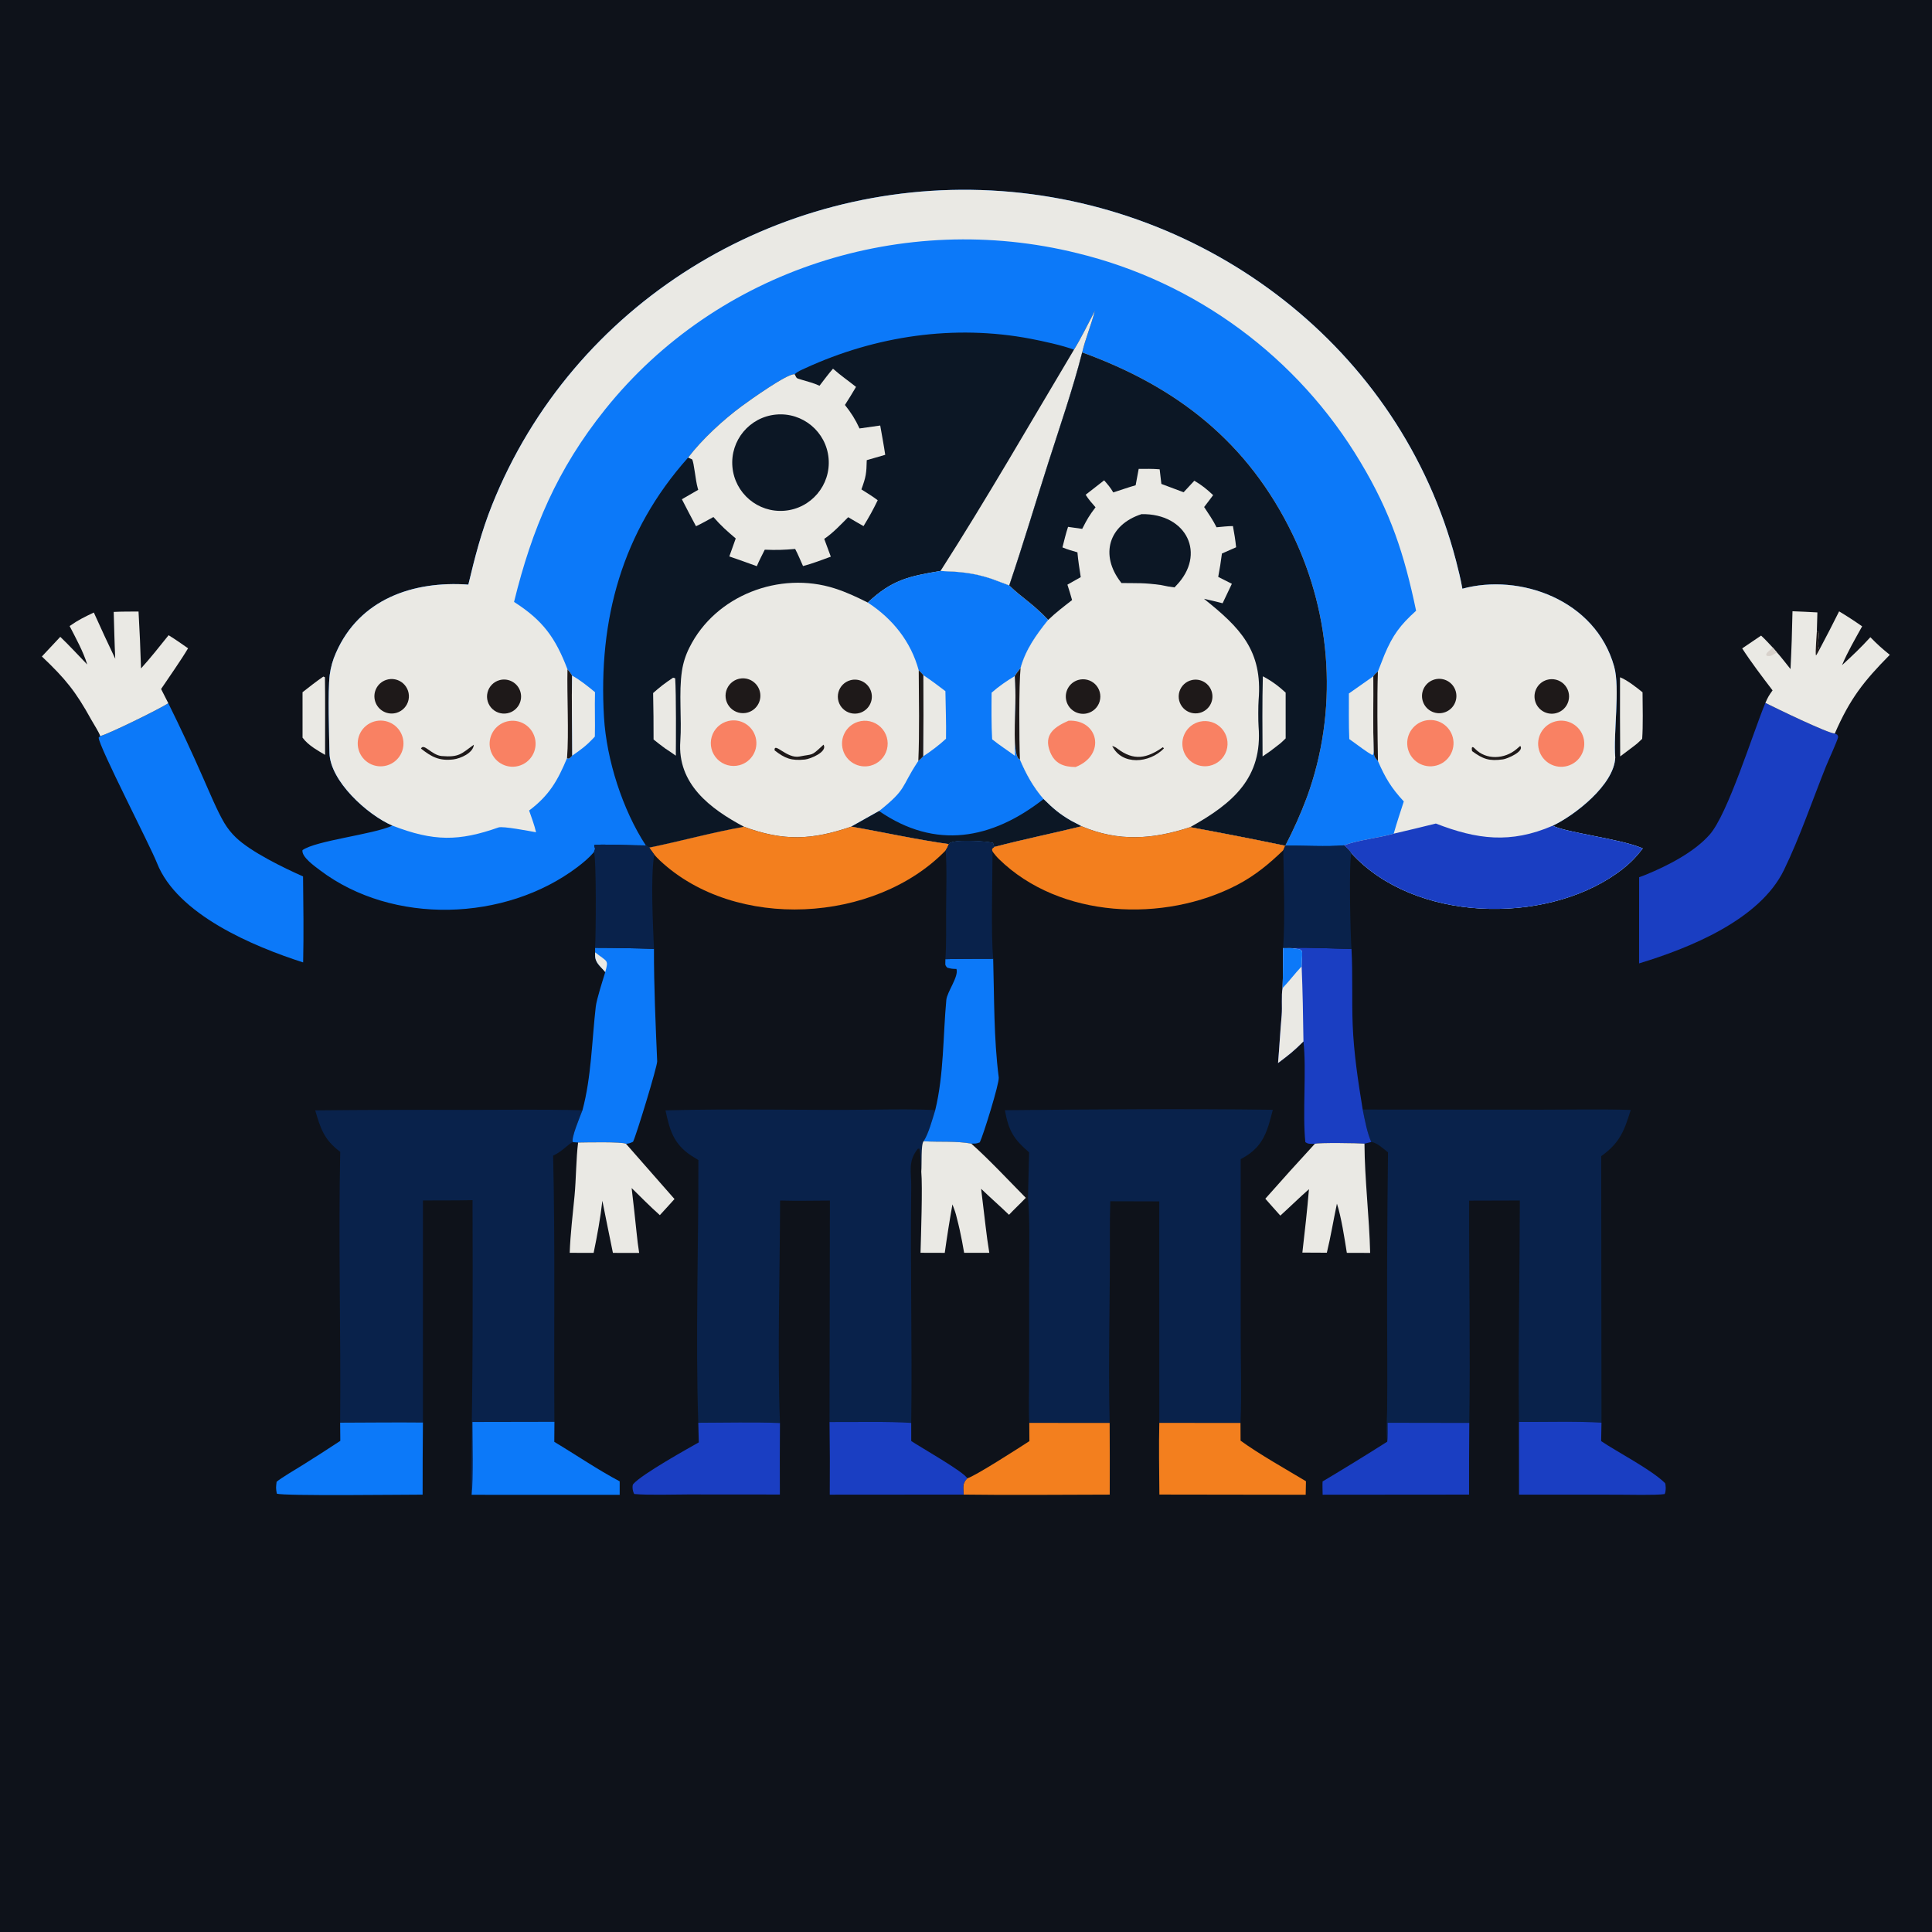
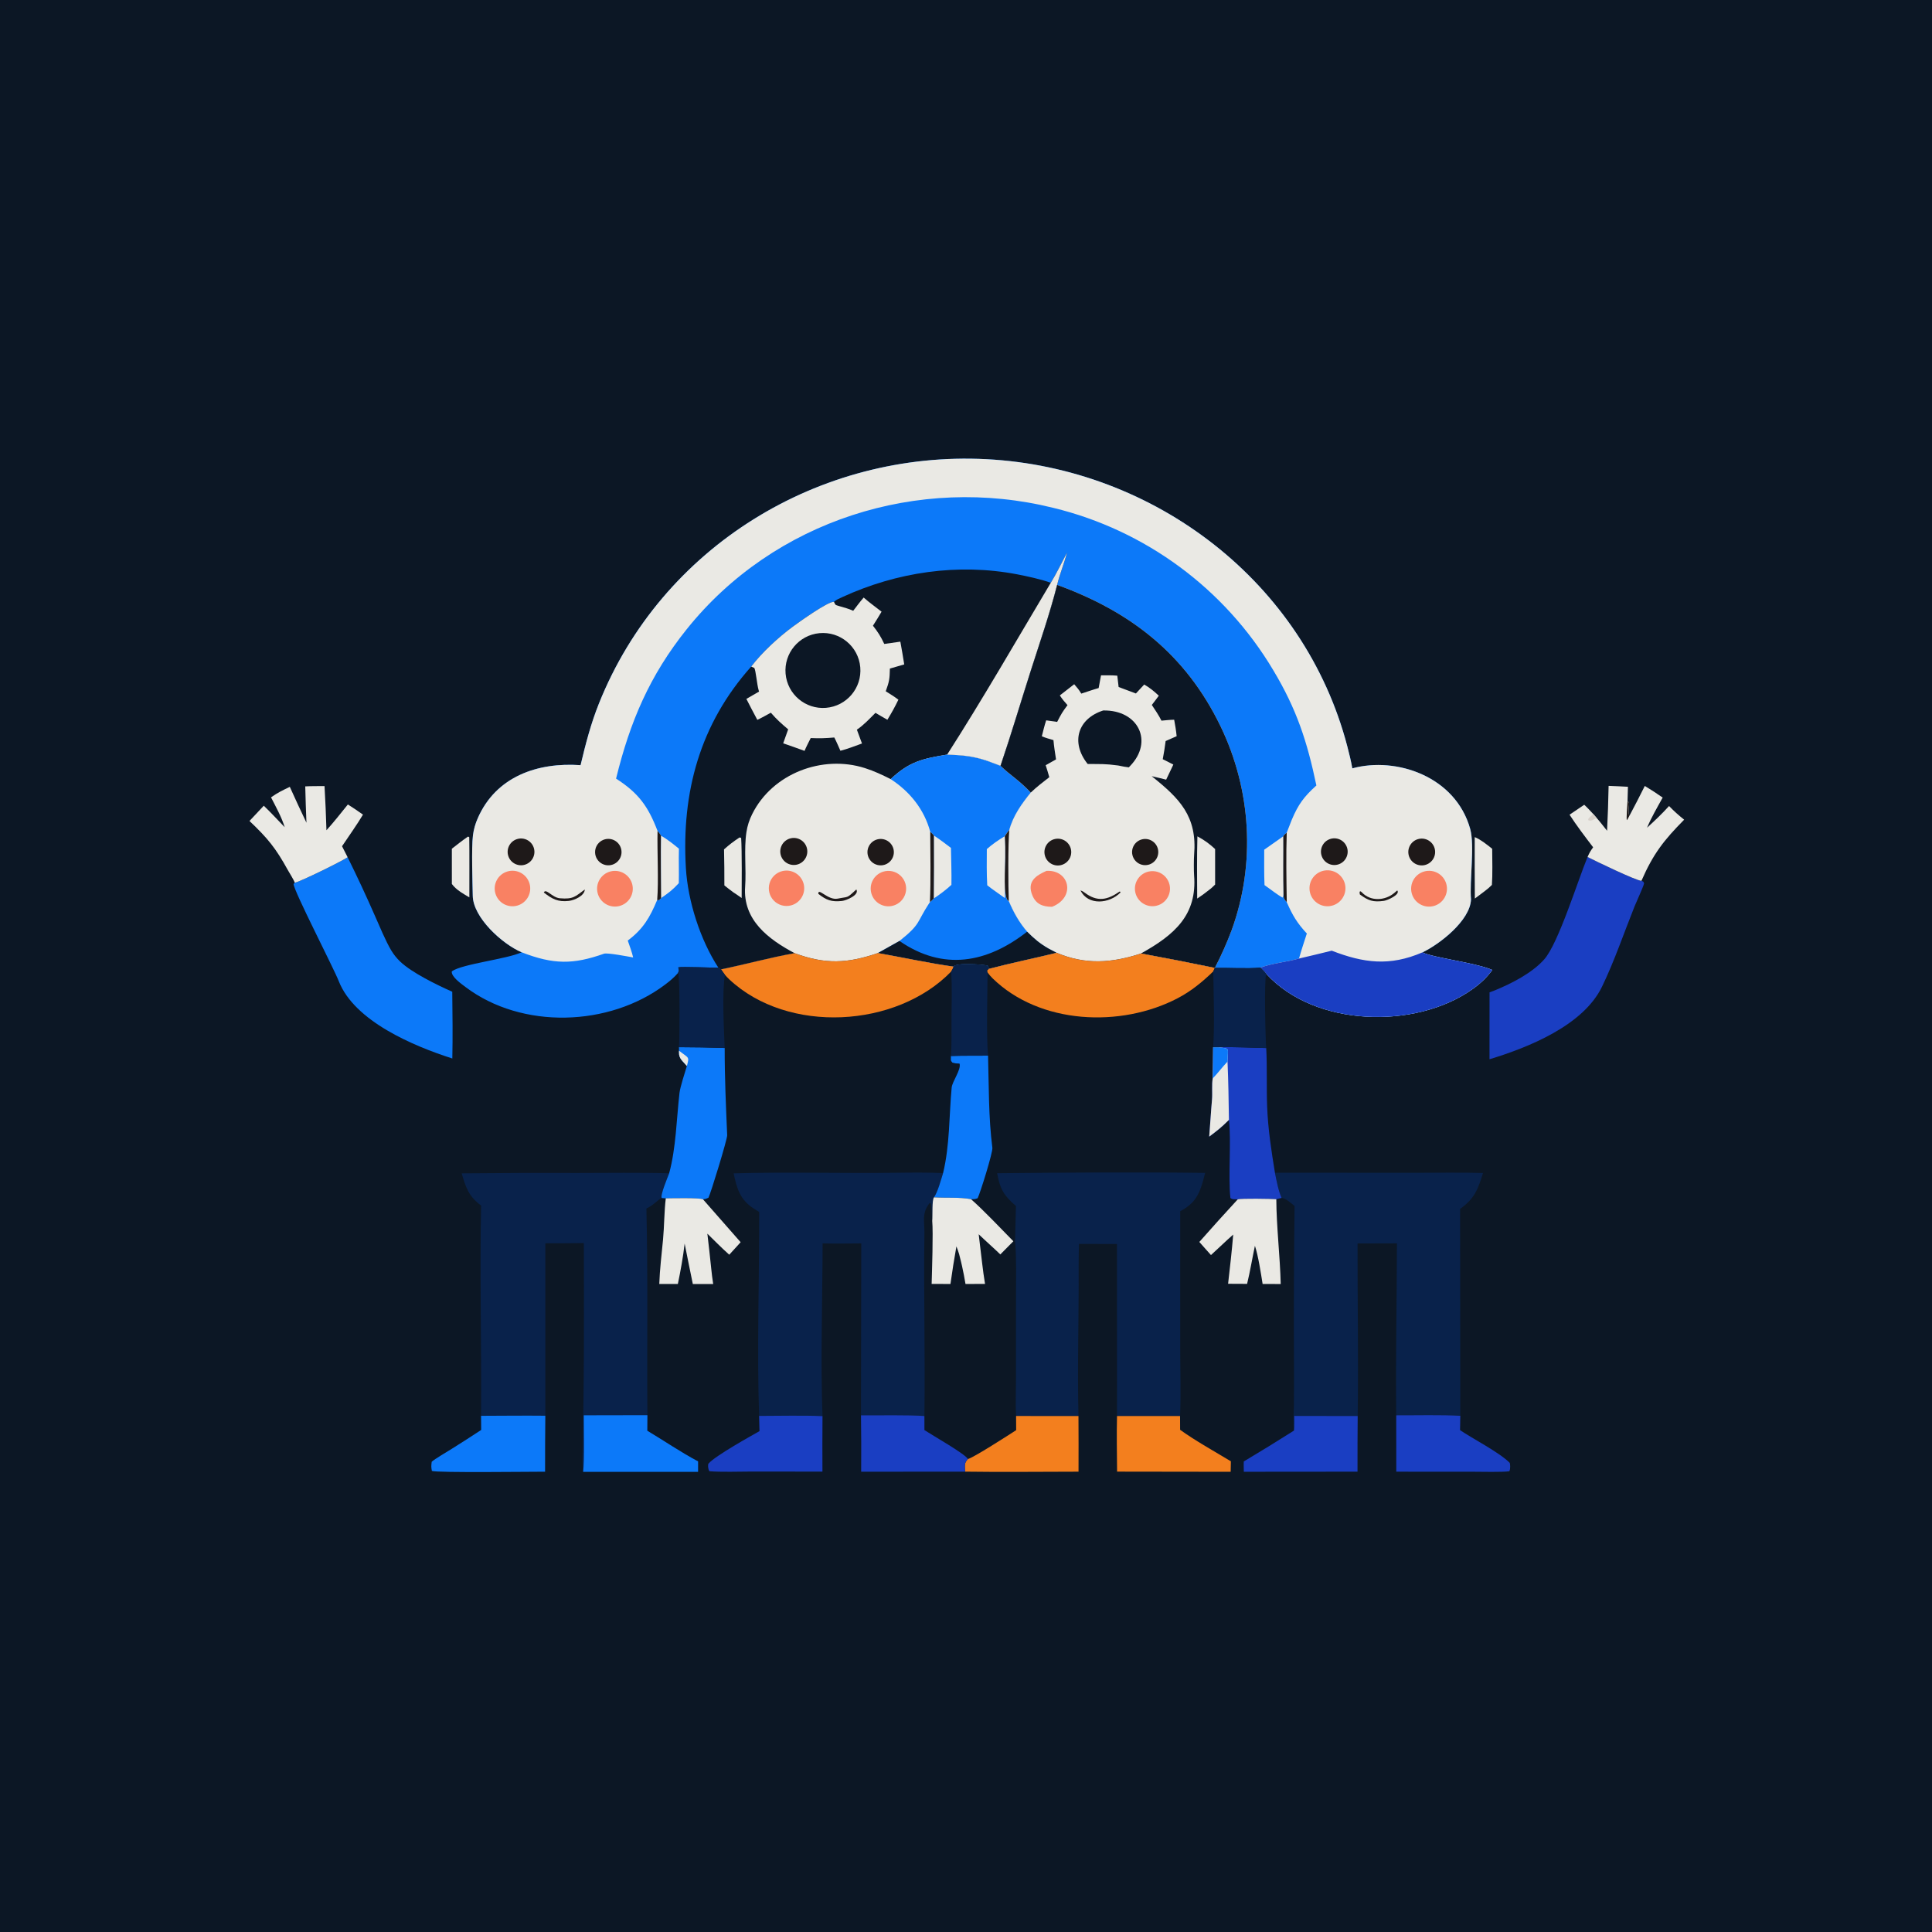
- <svg xmlns="http://www.w3.org/2000/svg" version="1.1" style="display: block;" viewBox="230 330 1590 1590" width="1024" height="1024">
-   <path transform="translate(0,0)" fill="#0E121A" d="M 0 0 L 2048 0 L 2048 2048 L 0 2048 L 0 0 z" />
+ <svg xmlns="http://www.w3.org/2000/svg" version="1.1" style="display: block;" viewBox="0 0 2048 2048" width="1024" height="1024" preserveAspectRatio="none">
+   <path transform="translate(0,0)" fill="rgb(12,23,37)" d="M 0 0 L 2048 0 L 2048 2048 L 0 2048 L 0 0 z" />
  <path transform="translate(0,0)" fill="rgb(12,121,249)" d="M 615.438 811.121 C 620.803 788.528 626.28 767.3 634.936 745.659 C 701.24 579.882 868.283 477.531 1045.73 486.758 C 1224.01 496.028 1382.65 616.949 1428.2 791.176 C 1430.2 798.823 1432.15 806.724 1433.51 814.506 C 1480.37 801.714 1543.04 823.259 1558.45 878.652 C 1563.4 896.485 1557.64 933.646 1559.32 953.475 C 1558.43 975.819 1526.01 1001 1507.83 1009.56 C 1518.97 1015.17 1561.34 1020.15 1579.49 1027.26 L 1581.01 1027.84 C 1581.31 1027.97 1581.62 1028.09 1581.92 1028.21 C 1575.62 1036.66 1569.16 1042.68 1560.51 1048.8 C 1500.4 1091.34 1393.75 1088.77 1342.29 1032.28 C 1340.68 1029.88 1338.3 1027.75 1336.23 1025.69 C 1322.2 1027.07 1302.47 1025.71 1287.75 1026.03 C 1261.71 1020.63 1235.61 1015.53 1209.46 1010.73 C 1178.46 1020.87 1150.57 1022.86 1120.15 1009.99 C 1096 1015.93 1072.31 1020.68 1048.19 1027.03 C 1048.07 1026.53 1047.6 1023.76 1046.84 1023.57 C 1041.67 1022.3 1013.04 1020.27 1010.9 1024.65 C 986.226 1021.34 955.919 1014.67 930.623 1010.29 C 898.132 1021.43 874.835 1022.43 842.322 1010.42 C 815.853 1015.11 790.532 1022.24 764.306 1027.58 C 763.383 1026.97 762.454 1026.37 761.518 1025.79 C 755.504 1025.92 722.193 1024.47 719.195 1025.43 L 719.014 1025.64 C 719.475 1028.88 720.371 1027.42 718.783 1031.32 C 714.623 1036.11 710.225 1039.8 705.163 1043.63 C 645.894 1088.45 553.215 1091.48 493.393 1046.23 C 489.106 1042.98 478.056 1035.29 478.928 1029.66 C 489.913 1021.74 537.215 1016.76 552.957 1009.47 C 532.065 1000.51 501.546 972.534 501.16 949.594 C 500.922 935.39 499.636 899.46 501.357 885.428 C 502.167 879.191 503.882 873.105 506.446 867.363 C 525.832 822.966 570.102 807.882 615.438 811.121 z" />
  <path transform="translate(0,0)" fill="rgb(12,23,37)" d="M 1131.05 585.816 C 1128.05 597.458 1123.22 608.859 1120.61 620.017 C 1112.89 650.286 1102.34 680.711 1092.83 710.471 C 1082.04 744.199 1071.95 778.256 1060.58 811.779 C 1071.29 822.149 1079.76 826.455 1092.66 840.159 C 1082.9 852.296 1074.08 864.546 1069.92 879.789 C 1067.89 882.363 1066.83 883.6 1065.14 886.399 C 1065.69 894.513 1065.78 900.636 1065.65 908.786 C 1065.85 917.556 1062.74 953.108 1069.38 955.11 C 1074.51 967.148 1080.23 977.595 1088.87 987.571 C 1096.67 995.311 1102.05 999.953 1111.63 1005.48 C 1113.87 1006.76 1118.58 1008.94 1120.15 1009.99 C 1096 1015.93 1072.31 1020.68 1048.19 1027.03 C 1048.07 1026.53 1047.6 1023.76 1046.84 1023.57 C 1041.67 1022.3 1013.04 1020.27 1010.9 1024.65 C 986.226 1021.34 955.919 1014.67 930.623 1010.29 C 898.132 1021.43 874.835 1022.43 842.322 1010.42 C 815.853 1015.11 790.532 1022.24 764.306 1027.58 C 763.383 1026.97 762.454 1026.37 761.518 1025.79 C 742.353 996.472 729.143 955.255 727.071 920.204 C 722.316 839.749 741.921 767.476 796.305 706.604 C 807.844 691.454 825.144 675.582 840.395 664.301 C 846.62 659.696 878.134 637.139 884.018 638.006 C 886.511 635.624 889.579 634.467 892.678 633.04 C 950.57 606.396 1015.41 596.804 1078.23 608.808 C 1087.89 610.654 1104.8 614.304 1113.85 617.81 C 1119.56 608.671 1125.9 595.607 1131.05 585.816 z" />
  <path transform="translate(0,0)" fill="rgb(234,233,228)" d="M 1004.02 799.894 C 1020.05 800.536 1030.81 801.276 1046.2 806.397 C 1048.01 806.998 1060.32 811.723 1060.58 811.779 C 1071.29 822.149 1079.76 826.455 1092.66 840.159 C 1082.9 852.296 1074.08 864.546 1069.92 879.789 C 1067.89 882.363 1066.83 883.6 1065.14 886.399 C 1065.69 894.513 1065.78 900.636 1065.65 908.786 C 1065.85 917.556 1062.74 953.108 1069.38 955.11 C 1074.51 967.148 1080.23 977.595 1088.87 987.571 C 1096.67 995.311 1102.05 999.953 1111.63 1005.48 C 1113.87 1006.76 1118.58 1008.94 1120.15 1009.99 C 1096 1015.93 1072.31 1020.68 1048.19 1027.03 C 1048.07 1026.53 1047.6 1023.76 1046.84 1023.57 C 1041.67 1022.3 1013.04 1020.27 1010.9 1024.65 C 986.226 1021.34 955.919 1014.67 930.623 1010.29 C 898.132 1021.43 874.835 1022.43 842.322 1010.42 C 814.495 995.585 787.341 975.273 789.876 939.94 C 791.202 921.448 788.48 900.393 791.234 882.104 C 792.246 875.438 794.316 868.976 797.364 862.962 C 818.734 819.92 871.721 799.804 916.832 814.208 C 926.785 817.386 934.863 821.259 944.164 825.888 C 963.826 807.322 977.969 804.191 1004.02 799.894 z" />
  <path transform="translate(0,0)" fill="rgb(12,121,249)" d="M 1004.02 799.894 C 1020.05 800.536 1030.81 801.276 1046.2 806.397 C 1048.01 806.998 1060.32 811.723 1060.58 811.779 C 1071.29 822.149 1079.76 826.455 1092.66 840.159 C 1082.9 852.296 1074.08 864.546 1069.92 879.789 C 1067.89 882.363 1066.83 883.6 1065.14 886.399 C 1065.69 894.513 1065.78 900.636 1065.65 908.786 C 1065.85 917.556 1062.74 953.108 1069.38 955.11 C 1074.51 967.148 1080.23 977.595 1088.87 987.571 C 1096.67 995.311 1102.05 999.953 1111.63 1005.48 C 1113.87 1006.76 1118.58 1008.94 1120.15 1009.99 C 1096 1015.93 1072.31 1020.68 1048.19 1027.03 C 1048.07 1026.53 1047.6 1023.76 1046.84 1023.57 C 1041.67 1022.3 1013.04 1020.27 1010.9 1024.65 C 986.226 1021.34 955.919 1014.67 930.623 1010.29 L 953.484 997.474 C 976.467 979.093 971.236 978.449 984.86 957.603 L 985.758 956.247 C 987.521 954.746 988.291 954.168 989.782 952.433 C 990.027 930.171 990.067 907.908 989.902 885.645 C 988.554 883.927 987.699 883.184 986.1 881.717 C 979.685 857.959 964.585 839.221 944.164 825.888 C 963.826 807.322 977.969 804.191 1004.02 799.894 z" />
  <path transform="translate(0,0)" fill="rgb(12,23,37)" d="M 1088.87 987.571 C 1096.67 995.311 1102.05 999.953 1111.63 1005.48 C 1113.87 1006.76 1118.58 1008.94 1120.15 1009.99 C 1096 1015.93 1072.31 1020.68 1048.19 1027.03 C 1048.07 1026.53 1047.6 1023.76 1046.84 1023.57 C 1041.67 1022.3 1013.04 1020.27 1010.9 1024.65 C 986.226 1021.34 955.919 1014.67 930.623 1010.29 L 953.484 997.474 C 999.916 1029.48 1046.24 1020.92 1088.87 987.571 z" />
  <path transform="translate(0,0)" fill="rgb(234,233,228)" d="M 1046.07 900.058 C 1052.14 894.735 1058.23 890.546 1065.14 886.399 C 1065.69 894.513 1065.78 900.636 1065.65 908.786 C 1065 922.285 1065.33 938.373 1065.28 952.036 C 1058.91 947.349 1052.73 943.432 1046.51 938.434 C 1045.83 926.432 1045.96 912.156 1046.07 900.058 z" />
  <path transform="translate(0,0)" fill="rgb(234,233,228)" d="M 989.902 885.645 C 995.885 889.617 1002.35 894.418 1008.05 898.805 C 1008.24 912.116 1008.8 924.563 1008.55 937.96 C 1003.18 942.973 996.004 948.409 989.782 952.433 C 990.027 930.171 990.067 907.908 989.902 885.645 z" />
  <path transform="translate(0,0)" fill="rgb(30,25,25)" d="M 986.1 881.717 C 987.699 883.184 988.554 883.927 989.902 885.645 C 990.067 907.908 990.027 930.171 989.782 952.433 C 988.291 954.168 987.521 954.746 985.758 956.247 C 986.791 933.143 986.212 905.158 986.1 881.717 z" />
  <path transform="translate(0,0)" fill="rgb(249,129,99)" d="M 936.06 924.048 C 942.569 921.975 949.69 923.6 954.657 928.29 C 959.623 932.98 961.652 939.997 959.955 946.614 C 958.257 953.231 953.102 958.405 946.491 960.125 C 936.641 962.689 926.541 956.941 923.714 947.164 C 920.887 937.387 926.362 927.136 936.06 924.048 z" />
  <path transform="translate(0,0)" fill="rgb(249,129,99)" d="M 829.362 923.368 C 839.348 920.974 849.403 927.052 851.924 937.006 C 854.445 946.961 848.496 957.092 838.574 959.74 C 832.043 961.483 825.079 959.578 820.345 954.753 C 815.611 949.927 813.838 942.929 815.705 936.432 C 817.571 929.935 822.789 924.945 829.362 923.368 z" />
  <path transform="translate(0,0)" fill="rgb(30,25,25)" d="M 840.063 888.318 C 847.814 887.567 854.747 893.141 855.677 900.873 C 856.608 908.604 851.195 915.664 843.487 916.773 C 838.34 917.514 833.196 915.409 830.044 911.272 C 826.893 907.136 826.229 901.617 828.309 896.851 C 830.389 892.085 834.887 888.82 840.063 888.318 z" />
  <path transform="translate(0,0)" fill="rgb(30,25,25)" d="M 929.924 889.793 C 937.329 887.821 944.942 892.17 947.006 899.549 C 949.07 906.929 944.816 914.596 937.463 916.751 C 932.624 918.169 927.397 916.875 923.778 913.364 C 920.16 909.853 918.71 904.666 919.982 899.787 C 921.254 894.908 925.052 891.091 929.924 889.793 z" />
  <path transform="translate(0,0)" fill="rgb(30,25,25)" d="M 907.753 942.85 C 911.346 948.688 896.947 954.609 892.503 955.073 C 881.306 956.243 875.979 954.184 867.466 947.523 C 867.001 940.225 877.683 954.692 888.035 952.582 C 899.292 950.286 897.345 952.546 906.293 944.193 L 907.753 942.85 z" />
  <path transform="translate(0,0)" fill="rgb(234,233,228)" d="M 915.539 633.435 C 922.394 639.456 927.696 642.989 934.497 648.411 C 931.549 653.423 928.504 658.377 925.364 663.272 C 930.452 669.676 933.917 675.103 937.361 682.607 L 954.406 680.189 C 955.768 688.061 957.38 696.445 958.523 704.303 L 943.322 708.709 C 943.069 719.567 942.726 722.373 938.914 732.769 C 943.502 735.672 948.012 738.403 952.341 741.686 C 948.408 749.819 945.368 755.243 940.671 762.977 C 936.591 760.613 932.005 758.095 928.039 755.64 C 921.833 761.847 915.581 768.619 908.331 773.486 L 913.747 788.127 C 906.411 790.791 898.356 793.934 890.877 795.852 C 888.944 791.578 886.543 785.799 884.399 781.773 C 874.921 782.595 868.935 782.774 859.383 782.387 C 857.348 786.512 854.539 791.809 852.852 795.968 C 845.398 793.309 837.694 790.43 830.214 787.934 L 835.494 773.134 C 828.112 766.879 823.502 762.829 817.127 755.503 C 812.864 757.803 807.058 761.138 802.798 763.077 C 798.967 755.785 794.832 748.215 791.181 740.87 L 804.629 733.101 L 804.214 731.711 C 802.309 725.177 801.198 710.421 799.557 708.023 L 796.305 706.604 C 807.844 691.454 825.144 675.582 840.395 664.301 C 846.62 659.696 878.134 637.139 884.018 638.006 C 886.001 641.784 884.886 641.005 890.067 642.624 C 895.489 644.318 899.132 645.009 904.431 647.471 C 907.814 643.101 911.966 637.451 915.539 633.435 z" />
  <path transform="translate(0,0)" fill="rgb(12,23,37)" d="M 868.597 671.185 C 890.553 669.107 910 685.309 911.919 707.279 C 913.839 729.25 897.497 748.579 875.513 750.339 C 853.753 752.082 834.664 735.942 832.764 714.196 C 830.863 692.449 846.865 673.243 868.597 671.185 z" />
  <path transform="translate(0,0)" fill="rgb(234,233,228)" d="M 1131.05 585.816 C 1128.05 597.458 1123.22 608.859 1120.61 620.017 C 1112.89 650.286 1102.34 680.711 1092.83 710.471 C 1082.04 744.199 1071.95 778.256 1060.58 811.779 C 1060.32 811.723 1048.01 806.998 1046.2 806.397 C 1030.81 801.276 1020.05 800.536 1004.02 799.894 C 1041.72 741.095 1077.99 677.907 1113.85 617.81 C 1119.56 608.671 1125.9 595.607 1131.05 585.816 z" />
  <path transform="translate(0,0)" fill="rgb(234,233,228)" d="M 783.947 887.733 C 784.119 887.777 785.655 888.101 785.669 888.313 C 786.54 901.482 786.291 940.831 786.188 951.916 C 783.337 949.932 780.396 947.819 777.46 945.982 C 774.147 943.591 771.07 941.122 767.872 938.592 C 767.91 925.848 767.788 913.105 767.505 900.365 C 773.582 894.998 777.02 892.344 783.947 887.733 z" />
  <path transform="translate(0,0)" fill="rgb(234,233,228)" d="M 615.438 811.121 C 620.803 788.528 626.28 767.3 634.936 745.659 C 701.24 579.882 868.283 477.531 1045.73 486.758 C 1224.01 496.028 1382.65 616.949 1428.2 791.176 C 1430.2 798.823 1432.15 806.724 1433.51 814.506 C 1480.37 801.714 1543.04 823.259 1558.45 878.652 C 1563.4 896.485 1557.64 933.646 1559.32 953.475 C 1558.43 975.819 1526.01 1001 1507.83 1009.56 C 1518.97 1015.17 1561.34 1020.15 1579.49 1027.26 L 1581.01 1027.84 C 1581.31 1027.97 1581.62 1028.09 1581.92 1028.21 C 1575.62 1036.66 1569.16 1042.68 1560.51 1048.8 C 1500.4 1091.34 1393.75 1088.77 1342.29 1032.28 C 1340.68 1029.88 1338.3 1027.75 1336.23 1025.69 C 1347.01 1021.39 1364.9 1019.56 1377 1016.09 C 1379.44 1007.31 1382.49 998.279 1385.3 989.569 C 1374.97 978.422 1370.07 970.224 1364.03 956.349 C 1360.99 952.773 1361.04 952.971 1360.46 948.29 C 1359.86 928.132 1360.36 906.879 1360.19 886.594 C 1361.47 884.748 1362.31 884.135 1364 882.629 C 1364.23 882.203 1368.72 870.458 1369.31 869.06 C 1376.21 852.61 1382.39 844.382 1395.42 832.626 C 1385.71 786.225 1374.58 751.863 1349.69 710.409 C 1298.23 624.029 1214.16 562.004 1116.44 538.32 C 973.892 503.037 820.457 551.509 727.937 667.02 C 688.659 716.058 667.869 764.907 653.053 825.369 C 676.928 840.634 687.14 854.939 697.02 880.818 C 698.823 882.947 699.403 883.603 700.811 886 C 700.323 907.427 700.93 930.269 700.956 951.885 C 699.51 953.268 698.537 955.009 696.65 953.964 C 688.923 972.485 681.96 984.65 665.453 997.038 C 667.433 1002.77 669.832 1009.08 671.161 1014.93 C 665.688 1013.97 643.812 1009.71 640.233 1010.98 C 607.8 1022.44 586.877 1022.64 552.957 1009.47 C 532.065 1000.51 501.546 972.534 501.16 949.594 C 500.922 935.39 499.636 899.46 501.357 885.428 C 502.167 879.191 503.882 873.105 506.446 867.363 C 525.832 822.966 570.102 807.882 615.438 811.121 z" />
  <path transform="translate(0,0)" fill="rgb(26,62,194)" d="M 1411.69 1007.76 C 1445.46 1020.86 1473.12 1024.53 1507.83 1009.56 C 1518.97 1015.17 1561.34 1020.15 1579.49 1027.26 L 1581.01 1027.84 C 1581.31 1027.97 1581.62 1028.09 1581.92 1028.21 C 1575.62 1036.66 1569.16 1042.68 1560.51 1048.8 C 1500.4 1091.34 1393.75 1088.77 1342.29 1032.28 C 1340.68 1029.88 1338.3 1027.75 1336.23 1025.69 C 1347.01 1021.39 1364.9 1019.56 1377 1016.09 C 1388.58 1013.41 1400.15 1010.63 1411.69 1007.76 z" />
  <path transform="translate(0,0)" fill="rgb(30,25,25)" d="M 697.02 880.818 C 698.823 882.947 699.403 883.603 700.811 886 C 700.323 907.427 700.93 930.269 700.956 951.885 C 699.51 953.268 698.537 955.009 696.65 953.964 C 698.283 933.804 696.533 902.392 697.02 880.818 z" />
  <path transform="translate(0,0)" fill="rgb(30,25,25)" d="M 1360.19 886.594 C 1361.47 884.748 1362.31 884.135 1364 882.629 C 1363.2 905.738 1363.65 933.11 1364.03 956.349 C 1360.99 952.773 1361.04 952.971 1360.46 948.29 C 1359.86 928.132 1360.36 906.879 1360.19 886.594 z" />
  <path transform="translate(0,0)" fill="rgb(249,129,99)" d="M 1406.38 922.562 C 1416.84 922.129 1425.69 930.214 1426.21 940.672 C 1426.72 951.129 1418.7 960.044 1408.25 960.638 C 1397.68 961.239 1388.65 953.115 1388.13 942.543 C 1387.61 931.971 1395.8 923.001 1406.38 922.562 z" />
  <path transform="translate(0,0)" fill="rgb(249,129,99)" d="M 1509.94 923.731 C 1520.02 921.035 1530.39 926.981 1533.16 937.045 C 1535.92 947.109 1530.05 957.519 1520 960.353 C 1509.86 963.214 1499.33 957.27 1496.53 947.108 C 1493.74 936.946 1499.76 926.454 1509.94 923.731 z" />
  <path transform="translate(0,0)" fill="rgb(249,129,99)" d="M 647.241 923.733 C 657.373 921.18 667.657 927.32 670.214 937.451 C 672.772 947.582 666.635 957.869 656.505 960.43 C 646.37 962.993 636.077 956.852 633.518 946.716 C 630.959 936.579 637.104 926.289 647.241 923.733 z" />
  <path transform="translate(0,0)" fill="rgb(249,129,99)" d="M 537.854 923.802 C 547.856 920.822 558.374 926.546 561.303 936.563 C 564.232 946.58 558.455 957.068 548.423 959.947 C 538.463 962.804 528.066 957.077 525.158 947.132 C 522.25 937.187 527.924 926.761 537.854 923.802 z" />
  <path transform="translate(0,0)" fill="rgb(30,25,25)" d="M 1503.02 889.535 C 1507.97 888.054 1513.33 889.375 1517.03 892.986 C 1520.72 896.596 1522.17 901.927 1520.8 906.91 C 1519.44 911.893 1515.48 915.743 1510.46 916.966 C 1502.97 918.791 1495.39 914.315 1493.37 906.876 C 1491.35 899.437 1495.63 891.745 1503.02 889.535 z" />
  <path transform="translate(0,0)" fill="rgb(30,25,25)" d="M 547.594 889.631 C 552.447 887.917 557.847 888.963 561.708 892.364 C 565.57 895.766 567.289 900.991 566.201 906.021 C 565.113 911.051 561.389 915.098 556.467 916.6 C 549.081 918.854 541.248 914.792 538.835 907.457 C 536.421 900.122 540.313 892.202 547.594 889.631 z" />
  <path transform="translate(0,0)" fill="rgb(30,25,25)" d="M 1409.32 889.618 C 1416.61 886.793 1424.81 890.41 1427.63 897.697 C 1430.46 904.984 1426.84 913.182 1419.56 916.009 C 1412.27 918.836 1404.07 915.22 1401.24 907.932 C 1398.41 900.643 1402.03 892.444 1409.32 889.618 z" />
  <path transform="translate(0,0)" fill="rgb(30,25,25)" d="M 641.25 889.706 C 648.543 887.782 656.051 891.973 658.24 899.191 C 660.429 906.409 656.514 914.065 649.38 916.515 C 644.529 918.182 639.155 917.065 635.369 913.604 C 631.583 910.143 629.99 904.89 631.216 899.91 C 632.442 894.929 636.29 891.015 641.25 889.706 z" />
  <path transform="translate(0,0)" fill="rgb(30,25,25)" d="M 619.946 942.89 C 619.542 949.664 608.878 954.327 603 955.006 C 591.481 956.336 585.292 952.993 576.478 946.1 C 578.661 941.146 585.262 951.511 593.497 952.207 C 607.843 953.419 609.635 950.373 619.946 942.89 z" />
  <path transform="translate(0,0)" fill="rgb(30,25,25)" d="M 1481.13 943.876 C 1484.79 948.239 1470.69 954.43 1467 954.944 C 1455.55 956.54 1450.55 954.784 1441.49 948.145 C 1440.93 945.602 1441.18 943.334 1443.84 946.129 C 1453.06 955.786 1468.36 954.759 1478.03 946.538 L 1481.13 943.876 z" />
  <path transform="translate(0,0)" fill="rgb(234,233,228)" d="M 1120.61 620.017 C 1198.57 648.282 1257.12 693.781 1293.93 770.094 C 1326.31 837.242 1331.26 915.628 1305.58 986.062 C 1300.46 999.736 1294.51 1013.08 1287.75 1026.03 C 1261.71 1020.63 1235.61 1015.53 1209.46 1010.73 C 1178.46 1020.87 1150.57 1022.86 1120.15 1009.99 C 1118.58 1008.94 1113.87 1006.76 1111.63 1005.48 C 1102.05 999.953 1096.67 995.311 1088.87 987.571 C 1080.23 977.595 1074.51 967.148 1069.38 955.11 C 1062.74 953.108 1065.85 917.556 1065.65 908.786 C 1065.78 900.636 1065.69 894.513 1065.14 886.399 C 1066.83 883.6 1067.89 882.363 1069.92 879.789 C 1074.08 864.546 1082.9 852.296 1092.66 840.159 C 1079.76 826.455 1071.29 822.149 1060.58 811.779 C 1071.95 778.256 1082.04 744.199 1092.83 710.471 C 1102.34 680.711 1112.89 650.286 1120.61 620.017 z" />
  <path transform="translate(0,0)" fill="rgb(12,23,37)" d="M 1120.61 620.017 C 1198.57 648.282 1257.12 693.781 1293.93 770.094 C 1326.31 837.242 1331.26 915.628 1305.58 986.062 C 1300.46 999.736 1294.51 1013.08 1287.75 1026.03 C 1261.71 1020.63 1235.61 1015.53 1209.46 1010.73 C 1245.29 990.896 1269.14 969.701 1265.78 927.88 C 1265.43 923.5 1265.46 910.314 1265.81 906.203 C 1269.29 865.197 1250.29 846.342 1220.84 822.798 C 1225.97 823.929 1231.09 825.153 1236.18 826.47 C 1238.68 821.117 1241.23 815.781 1243.8 810.46 L 1232.57 804.778 C 1233.79 798.396 1234.81 791.979 1235.63 785.535 L 1247.3 780.398 C 1246.66 774.048 1245.82 769.207 1244.68 762.953 C 1240.39 762.964 1235.52 763.541 1231.19 763.939 C 1228.41 758.224 1224.48 752.62 1220.98 747.276 C 1223.46 744.167 1225.98 740.683 1228.39 737.481 C 1223.26 732.657 1218.99 729.183 1212.9 725.622 L 1204.1 735.118 L 1185.79 728.259 L 1184.38 716.239 C 1178.47 715.717 1173.03 715.86 1167.12 715.902 L 1164.61 729.367 C 1158.93 730.953 1151.94 733.419 1146.21 735.26 C 1143.66 730.996 1141.96 729.104 1138.69 725.309 L 1123.47 737.174 C 1126.15 741.378 1128.36 743.76 1131.6 747.485 C 1126.15 754.667 1124.74 757.241 1120.63 765.248 L 1108.99 763.587 C 1107.16 769.136 1105.81 774.828 1104.37 780.491 C 1108.26 782.19 1112.61 783.332 1116.7 784.554 C 1117.25 791.188 1118.43 798.368 1119.43 804.97 L 1108.46 811.164 C 1109.84 815.154 1111.09 819.764 1112.3 823.856 C 1105.43 829.219 1098.96 834.085 1092.66 840.159 C 1079.76 826.455 1071.29 822.149 1060.58 811.779 C 1071.95 778.256 1082.04 744.199 1092.83 710.471 C 1102.34 680.711 1112.89 650.286 1120.61 620.017 z" />
  <path transform="translate(0,0)" fill="rgb(234,233,228)" d="M 1269.3 886.571 C 1276.44 890.333 1282.18 894.562 1288.07 900.019 L 1288.08 937.671 C 1285.72 939.974 1284.11 941.616 1281.43 943.544 C 1277.12 947.009 1273.65 949.515 1269.07 952.531 C 1268.95 931.259 1268.73 907.774 1269.3 886.571 z" />
  <path transform="translate(0,0)" fill="rgb(30,25,25)" d="M 1069.92 879.789 C 1068.49 892.897 1068.73 940.567 1069.38 955.11 C 1062.74 953.108 1065.85 917.556 1065.65 908.786 C 1065.78 900.636 1065.69 894.513 1065.14 886.399 C 1066.83 883.6 1067.89 882.363 1069.92 879.789 z" />
  <path transform="translate(0,0)" fill="rgb(12,23,37)" d="M 1169.48 753.127 C 1206.9 752.493 1222.93 786.251 1197.93 812.003 L 1196.59 813.429 C 1191.79 812.836 1190.9 812.577 1186.23 811.632 L 1185.34 811.459 C 1170.76 809.499 1167.2 810.05 1152.94 809.83 L 1152.43 809.164 C 1135.02 786.722 1142.37 761.846 1169.48 753.127 z" />
  <path transform="translate(0,0)" fill="rgb(249,129,99)" d="M 1109.39 923.125 C 1133.89 921.919 1140.63 951.2 1115.21 961.248 C 1105.39 961.2 1098.13 958.498 1094.28 948.977 C 1088.35 934.329 1098.24 928.052 1109.39 923.125 z" />
  <path transform="translate(0,0)" fill="rgb(249,129,99)" d="M 1217.46 923.904 C 1223.98 922.394 1230.81 924.505 1235.34 929.431 C 1239.87 934.356 1241.41 941.337 1239.36 947.71 C 1237.31 954.083 1232 958.865 1225.45 960.232 C 1215.47 962.312 1205.68 955.975 1203.49 946.02 C 1201.3 936.065 1207.53 926.202 1217.46 923.904 z" />
  <path transform="translate(0,0)" fill="rgb(30,25,25)" d="M 1117.29 889.623 C 1122.27 888.141 1127.65 889.487 1131.34 893.134 C 1135.03 896.782 1136.44 902.151 1135.02 907.142 C 1133.6 912.132 1129.57 915.951 1124.51 917.103 C 1117.03 918.805 1109.55 914.27 1107.61 906.854 C 1105.66 899.438 1109.94 891.814 1117.29 889.623 z" />
  <path transform="translate(0,0)" fill="rgb(30,25,25)" d="M 1210.96 889.657 C 1218.34 888.04 1225.66 892.625 1227.43 899.973 C 1229.2 907.321 1224.76 914.734 1217.45 916.65 C 1212.59 917.926 1207.41 916.472 1203.93 912.85 C 1200.44 909.228 1199.18 904.003 1200.64 899.191 C 1202.1 894.38 1206.05 890.733 1210.96 889.657 z" />
  <path transform="translate(0,0)" fill="rgb(30,25,25)" d="M 1145.31 943.849 C 1147.46 944.675 1147.86 944.782 1149.5 946.028 C 1163.23 956.499 1173.85 954.073 1186.93 945.01 C 1187.13 944.873 1187.72 945.759 1187.87 945.961 C 1175.92 958.232 1153.3 960.12 1145.31 943.849 z" />
  <path transform="translate(0,0)" fill="rgb(234,233,228)" d="M 1340.11 900.723 L 1360.19 886.594 C 1360.36 906.879 1359.86 928.132 1360.46 948.29 C 1360.35 949.635 1360.47 950.478 1359.51 951.506 C 1354.3 948.52 1348.21 943.856 1343.37 940.353 L 1340.44 938.263 C 1339.9 926.112 1340.15 912.972 1340.11 900.723 z" />
  <path transform="translate(0,0)" fill="rgb(234,233,228)" d="M 700.811 886 C 707.172 889.419 714.094 895.044 719.684 899.65 C 719.336 912.291 719.864 924.075 719.555 936.197 C 712.777 943.513 709.011 946.278 700.956 951.885 C 700.93 930.269 700.323 907.427 700.811 886 z" />
  <path transform="translate(0,0)" fill="rgb(9,34,75)" d="M 709.332 1243.76 C 707.724 1248.13 699.421 1267.63 701.579 1269.99 C 698.636 1270.44 693.276 1277.38 685.219 1281.08 C 686.936 1353.84 685.73 1427.32 686.263 1500.15 L 686.15 1516.63 C 703.844 1527.21 722.035 1539.66 739.982 1549.13 L 739.976 1560.19 L 618.158 1560.17 C 617.189 1554.61 617.412 1544.65 617.552 1538.78 C 619.312 1465.25 619.055 1391.21 618.888 1317.71 C 605.445 1317.99 591.552 1317.89 578.072 1317.96 L 578.067 1500.72 C 555.583 1500.47 532.466 1500.78 509.936 1500.83 C 510.567 1426.81 508.452 1351.85 509.995 1277.93 C 496.77 1268.08 493.826 1258.88 489.411 1243.81 C 530.776 1243.39 572.144 1243.26 613.511 1243.41 C 644.745 1243.41 678.268 1242.85 709.332 1243.76 z" />
  <path transform="translate(0,0)" fill="rgb(12,121,249)" d="M 618.816 1500.28 L 686.263 1500.15 L 686.15 1516.63 C 703.844 1527.21 722.035 1539.66 739.982 1549.13 L 739.976 1560.19 L 618.158 1560.17 C 619.657 1547.9 618.826 1513.93 618.816 1500.28 z" />
  <path transform="translate(0,0)" fill="rgb(9,34,75)" d="M 777.702 1243.81 C 834.915 1242.18 892.892 1243.96 950.184 1243.19 C 966.41 1242.97 983.574 1242.8 999.706 1243.54 C 997.468 1250.75 994.124 1263.31 990.079 1269.24 C 987.792 1271.8 988.724 1288.54 988.194 1294.19 C 987.753 1288.38 987.838 1280.4 986.639 1275.31 L 985.42 1275.35 C 976.908 1285.84 980.085 1294.59 979.925 1306.5 C 979.052 1371.25 980.782 1436.33 979.913 1501.03 C 962.023 1499.71 931.843 1500.44 912.687 1500.31 L 912.987 1318.05 C 899.684 1318.1 885.205 1318.42 871.998 1318.03 C 871.869 1376.32 869.698 1443.72 871.886 1501.12 C 850.737 1500.27 826.104 1500.87 804.671 1500.91 C 802.322 1430.76 804.918 1355.37 804.765 1284.71 C 802.846 1283.56 800.948 1282.39 799.072 1281.18 C 784.203 1271.5 781.088 1259.73 777.702 1243.81 z" />
  <path transform="translate(0,0)" fill="rgb(9,34,75)" d="M 1351.48 1243.14 L 1499.16 1243.24 C 1522.73 1243.24 1548.66 1242.72 1572.07 1243.45 C 1566.75 1260.48 1563.26 1270.5 1547.77 1281.47 L 1547.99 1500.81 C 1528.54 1499.61 1500.06 1500.36 1480.06 1500.26 C 1479.34 1440.03 1480.73 1378.4 1480.8 1318 L 1439.08 1318.12 C 1438.91 1378.88 1440.11 1440.45 1439.2 1501.02 L 1371.97 1500.91 C 1371.97 1504.6 1372.19 1513.2 1371.66 1516.48 C 1370.59 1509.11 1371.45 1497.91 1371.59 1490.09 C 1371.71 1476.88 1371.74 1463.68 1371.7 1450.47 C 1371.37 1393.11 1371.58 1335.75 1372.3 1278.39 C 1368.44 1275.3 1363.04 1270.23 1358.52 1269.85 C 1355.06 1261.99 1353.21 1251.66 1351.48 1243.14 z" />
  <path transform="translate(0,0)" fill="rgb(9,34,75)" d="M 1056.99 1243.67 C 1128.46 1242.96 1206.12 1242.39 1277.52 1243.33 C 1273.06 1260.42 1270.2 1272.99 1253.56 1282.55 C 1252.73 1283.03 1251.9 1283.49 1251.06 1283.94 L 1251.07 1428.13 C 1251.06 1450.25 1251.92 1479.36 1250.9 1501.03 L 1184.09 1501.02 L 1184.05 1318.72 L 1143.76 1318.61 C 1143.54 1326.61 1143.36 1334.8 1143.4 1342.8 C 1143.72 1395.39 1141.93 1448.52 1143.22 1501.05 L 1077.09 1501.01 C 1076.41 1490.97 1076.95 1474.02 1076.96 1463.28 L 1077.01 1372.88 C 1077.01 1355.64 1077.6 1333.22 1076.09 1316.4 C 1075.86 1315.87 1075.87 1315.84 1076.03 1315.27 L 1076.93 1278.38 C 1064.02 1267.23 1060.12 1260.6 1056.99 1243.67 z" />
  <path transform="translate(0,0)" fill="rgb(26,62,194)" d="M 1682.88 908.45 C 1690.16 912.182 1734.84 933.825 1740 933.667 C 1742.61 935.014 1741.84 933.977 1742.78 936.493 C 1742 940.108 1734.77 955.656 1732.7 960.813 C 1721.62 988.504 1711.06 1019.5 1698.13 1046.07 C 1678.26 1086.92 1620.78 1110.17 1578.93 1122.85 L 1578.98 1051.92 C 1580.93 1051.26 1582.86 1050.53 1584.76 1049.75 C 1602.37 1042.5 1624.12 1031.45 1636.96 1016.94 C 1652.04 999.913 1672.54 933.362 1682.88 908.45 z" />
  <path transform="translate(0,0)" fill="rgb(12,121,249)" d="M 368.515 908.733 C 378.524 928.953 388.06 949.404 397.117 970.068 C 401.986 981.017 408.808 997.598 414.668 1007.38 C 417.289 1011.75 420.484 1015.75 424.168 1019.27 C 436.494 1031.1 463.298 1044.14 479.411 1051.29 C 479.681 1074.21 479.989 1099.15 479.483 1122.05 C 438.422 1108.88 375.804 1082.61 359.166 1040.2 C 353.561 1025.91 311.24 944.139 311.195 937.044 L 312.465 935.76 C 318.981 934.288 361.574 913.352 368.515 908.733 z" />
  <path transform="translate(0,0)" fill="rgb(243,127,30)" d="M 842.322 1010.42 C 874.835 1022.43 898.132 1021.43 930.623 1010.29 C 955.919 1014.67 986.226 1021.34 1010.9 1024.65 C 1009.9 1027.09 1009.66 1027.69 1008.26 1029.89 C 950.136 1089.77 835.288 1096.3 773.252 1038.34 C 771.581 1036.78 769.89 1035.01 768.399 1033.29 L 764.306 1027.58 C 790.532 1022.24 815.853 1015.11 842.322 1010.42 z" />
  <path transform="translate(0,0)" fill="rgb(243,127,30)" d="M 1120.15 1009.99 C 1150.57 1022.86 1178.46 1020.87 1209.46 1010.73 C 1235.61 1015.53 1261.71 1020.63 1287.75 1026.03 C 1287.21 1027.35 1286.74 1028.42 1286.14 1029.7 C 1274.51 1040.94 1262.79 1050.62 1248.36 1058.17 C 1188.12 1089.66 1102.08 1086.03 1052 1036.89 C 1050.2 1035.12 1048.38 1032.92 1046.86 1030.89 C 1045.73 1028.71 1046.43 1028.44 1048.19 1027.03 C 1072.31 1020.68 1096 1015.93 1120.15 1009.99 z" />
  <path transform="translate(0,0)" fill="rgb(26,62,194)" d="M 1291.88 1110.13 C 1306.95 1109.56 1326.73 1110.7 1342.25 1110.95 C 1343.37 1131.58 1342.43 1152.65 1343.23 1173.3 C 1344.14 1196.72 1347.7 1220.04 1351.48 1243.14 C 1353.21 1251.66 1355.06 1261.99 1358.52 1269.85 L 1352.94 1271.2 C 1347.46 1270.75 1315.72 1270.26 1312.09 1271.34 C 1308.1 1271.17 1306.98 1271.84 1304.27 1269.93 C 1301.79 1246.09 1305.35 1210.53 1302.72 1187.09 C 1294.46 1195.3 1291.08 1197.88 1281.81 1204.87 C 1282.92 1191.71 1283.61 1178.64 1284.79 1165.5 C 1285.38 1158.92 1284.38 1149.26 1285.55 1143.17 C 1285.95 1132.21 1285.84 1121.14 1286 1110.15 C 1287.96 1110.17 1289.92 1110.16 1291.88 1110.13 z" />
  <path transform="translate(0,0)" fill="rgb(234,233,228)" d="M 1286 1110.15 C 1287.96 1110.17 1289.92 1110.16 1291.88 1110.13 C 1304.14 1111.93 1301.56 1109.78 1301.23 1125.32 C 1302.09 1145.46 1302.46 1166.84 1302.72 1187.09 C 1294.46 1195.3 1291.08 1197.88 1281.81 1204.87 C 1282.92 1191.71 1283.61 1178.64 1284.79 1165.5 C 1285.38 1158.92 1284.38 1149.26 1285.55 1143.17 C 1285.95 1132.21 1285.84 1121.14 1286 1110.15 z" />
  <path transform="translate(0,0)" fill="rgb(12,121,249)" d="M 1286 1110.15 C 1287.96 1110.17 1289.92 1110.16 1291.88 1110.13 C 1304.14 1111.93 1301.56 1109.78 1301.23 1125.32 C 1295.6 1131.23 1291.15 1137.34 1285.55 1143.17 C 1285.95 1132.21 1285.84 1121.14 1286 1110.15 z" />
  <path transform="translate(0,0)" fill="rgb(12,121,249)" d="M 719.737 1110.04 C 735.895 1110.07 752.05 1110.36 768.199 1110.9 C 768.142 1142.05 769.526 1172.64 770.849 1203.45 C 771.02 1207.43 753.488 1264.97 750.968 1269.67 C 748.155 1270.92 748.23 1270.95 745.204 1271.34 C 742.059 1269.49 711.704 1270.2 705.776 1270.28 L 701.579 1269.99 C 699.421 1267.63 707.724 1248.13 709.332 1243.76 C 716.678 1216.67 717.12 1186.12 720.305 1158.48 C 721.015 1152.31 726.103 1136.61 728.113 1130.03 C 723.817 1124.78 719.624 1122.38 719.766 1115.8 L 719.771 1113.76 L 719.737 1110.04 z" />
  <path transform="translate(0,0)" fill="rgb(234,233,228)" d="M 719.771 1113.76 C 730.235 1121.99 730.898 1119.68 728.113 1130.03 C 723.817 1124.78 719.624 1122.38 719.766 1115.8 L 719.771 1113.76 z" />
  <path transform="translate(0,0)" fill="rgb(12,121,249)" d="M 1008.05 1119.38 C 1020.49 1118.98 1034.79 1119.13 1047.37 1119.04 C 1048.31 1151.65 1047.78 1184.13 1051.95 1216.76 C 1052.55 1221.43 1039.14 1264.59 1036.33 1270.16 C 1033.15 1271.36 1032.65 1271.14 1029.31 1271.16 C 1016.46 1268.86 1003.76 1270.07 990.079 1269.24 C 994.124 1263.31 997.468 1250.75 999.706 1243.54 C 1006.86 1213.99 1006.01 1182.95 1008.81 1152.89 C 1009.43 1146.24 1019.22 1133.59 1017.14 1127.43 C 1013.35 1127.32 1013.18 1127.34 1009.54 1126.37 C 1007.3 1123.86 1008.11 1123.87 1008.05 1119.38 z" />
  <path transform="translate(0,0)" fill="rgb(234,233,228)" d="M 323.582 833.599 C 329.999 833.246 337.501 833.342 344.014 833.277 C 344.918 848.876 345.598 864.487 346.055 880.106 C 353.943 871.433 361.381 861.907 368.76 852.766 C 374.407 856.258 379.349 859.722 384.776 863.531 C 378.789 873.652 369.295 886.991 362.576 897.042 L 368.515 908.733 C 361.574 913.352 318.981 934.288 312.465 935.76 C 311.542 932.664 306.961 925.665 305.182 922.429 C 292.229 898.866 283.669 888.507 264.468 870.266 L 279.616 854.1 C 286.933 861.084 294.704 869.521 301.788 876.874 C 298.56 866.242 292.404 855.204 287.293 845.219 C 294.773 840.011 298.877 838.125 307.211 834.086 C 312.943 846.836 318.823 859.519 324.851 872.132 C 324.225 859.436 323.973 846.335 323.582 833.599 z" />
  <path transform="translate(0,0)" fill="rgb(234,233,228)" d="M 1705.19 833.051 C 1711.89 833.233 1718.95 833.686 1725.68 834.007 L 1725.24 849.345 C 1729.09 850.479 1724.59 858.001 1727.26 864.762 C 1732.85 854.301 1738.28 843.76 1743.56 833.14 C 1750.02 837.026 1756.34 841.138 1762.51 845.468 C 1756.75 855.866 1750.52 866.485 1745.95 877.418 C 1754.77 869.315 1761.18 863.285 1769.28 854.413 C 1775.15 860.423 1778.72 863.601 1785.27 868.906 C 1763.79 890.668 1752.53 904.944 1740 933.667 C 1734.84 933.825 1690.16 912.182 1682.88 908.45 C 1685 903.657 1685.74 902.442 1688.79 898.162 C 1680.56 887.417 1671.03 874.836 1663.79 863.626 L 1679.35 853.08 C 1682.65 856.078 1685.71 859.481 1688.78 862.737 C 1690.03 864.106 1691.25 865.509 1692.42 866.946 C 1695.84 870.724 1700.25 876.536 1703.56 880.628 C 1704.36 864.779 1704.9 848.918 1705.19 833.051 z" />
  <path transform="translate(0,0)" fill="rgb(30,25,25)" d="M 1725.24 849.345 C 1729.09 850.479 1724.59 858.001 1727.26 864.762 C 1726.71 865.647 1725.11 869.094 1724.48 869.405 C 1723.88 867.253 1725.06 852.676 1725.24 849.345 z" />
  <path transform="translate(0,0)" fill="rgb(216,209,203)" d="M 1688.78 862.737 C 1690.03 864.106 1691.25 865.509 1692.42 866.946 C 1688.75 868.911 1687.51 870.606 1683.81 869.623 L 1683.54 868.423 C 1684.69 866.001 1686.97 865.247 1688.78 862.737 z" />
  <path transform="translate(0,0)" fill="rgb(26,62,194)" d="M 1480.06 1500.26 C 1500.06 1500.36 1528.54 1499.61 1547.99 1500.81 L 1547.72 1516.01 C 1560.47 1524.71 1589.06 1539.42 1600.24 1550.52 C 1600.88 1551.16 1601.33 1557.08 1599.98 1559.59 C 1592.82 1560.69 1569.55 1560.09 1561.16 1560.09 L 1480.13 1560.05 L 1480.06 1500.26 z" />
  <path transform="translate(0,0)" fill="rgb(12,121,249)" d="M 509.936 1500.83 C 532.466 1500.78 555.583 1500.47 578.067 1500.72 C 577.875 1520.5 577.789 1540.28 577.809 1560.06 C 564.655 1560.03 462.879 1561.32 457.805 1559.24 C 456.987 1554.65 457.099 1554.22 457.634 1549.5 C 461.136 1546.43 473.675 1539.05 478.637 1535.97 C 489.2 1529.38 499.677 1522.65 510.066 1515.8 L 509.936 1500.83 z" />
  <path transform="translate(0,0)" fill="rgb(26,62,194)" d="M 1371.97 1500.91 L 1439.2 1501.02 C 1439.04 1520.69 1438.98 1540.36 1439.02 1560.03 L 1318.51 1560.13 C 1318.48 1557 1318.26 1552.18 1318.46 1549.19 C 1336.35 1538.55 1354.09 1527.64 1371.66 1516.48 C 1372.19 1513.2 1371.97 1504.6 1371.97 1500.91 z" />
  <path transform="translate(0,0)" fill="rgb(243,127,30)" d="M 1184.09 1501.02 L 1250.9 1501.03 L 1250.97 1515.63 C 1265.72 1526.43 1288.65 1539.33 1304.79 1549.04 L 1304.56 1560.16 L 1184.16 1559.99 C 1184.01 1540.56 1183.6 1520.4 1184.09 1501.02 z" />
  <path transform="translate(0,0)" fill="rgb(26,62,194)" d="M 804.671 1500.91 C 826.104 1500.87 850.737 1500.27 871.886 1501.12 C 871.746 1520.74 871.723 1540.36 871.817 1559.97 L 796.354 1559.91 C 784.138 1559.93 763.572 1560.6 751.983 1559.55 C 750.393 1557.05 750.234 1552.41 751.097 1551.41 C 758.2 1543.12 797.359 1521.46 805.09 1517.05 C 805.006 1511.68 804.82 1506.28 804.671 1500.91 z" />
  <path transform="translate(0,0)" fill="rgb(243,127,30)" d="M 1077.09 1501.01 L 1143.22 1501.05 C 1143.34 1520.72 1143.36 1540.38 1143.28 1560.04 C 1103.5 1560.06 1062.73 1560.58 1023.07 1560.01 C 1022.81 1554.02 1021.79 1551.02 1026.02 1546.61 C 1031.55 1545.46 1069.97 1520.74 1077.18 1516.01 L 1077.09 1501.01 z" />
  <path transform="translate(0,0)" fill="rgb(26,62,194)" d="M 912.687 1500.31 C 931.843 1500.44 962.023 1499.71 979.913 1501.03 L 979.928 1515.95 C 988.37 1521.53 1023.34 1541.33 1026.02 1546.61 C 1021.79 1551.02 1022.81 1554.02 1023.07 1560.01 L 912.87 1560.09 C 913.039 1540.16 912.979 1520.24 912.687 1500.31 z" />
  <path transform="translate(0,0)" fill="rgb(234,233,228)" d="M 990.079 1269.24 C 1003.76 1270.07 1016.46 1268.86 1029.31 1271.16 C 1043.13 1283.36 1060.67 1302.04 1074.21 1315.78 C 1069.63 1320.62 1064.98 1324.89 1060.39 1329.75 C 1052.84 1322.41 1045.08 1315.74 1037.45 1308.36 L 1041.11 1339 C 1041.91 1346.13 1043.02 1353.95 1044.18 1361.03 L 1023.47 1361.06 C 1022.41 1354.68 1021.19 1348.33 1019.79 1342.01 C 1019.48 1340.58 1019.08 1338.95 1018.74 1337.52 C 1018.1 1334.85 1017.43 1332.19 1016.74 1329.54 C 1015.98 1326.69 1014.85 1323.97 1013.84 1321.21 C 1011.49 1334.34 1009.36 1347.85 1007.52 1361.07 L 987.577 1361.01 C 987.934 1347.59 989.34 1306.59 988.194 1294.19 C 988.724 1288.54 987.792 1271.8 990.079 1269.24 z" />
  <path transform="translate(0,0)" fill="rgb(234,233,228)" d="M 1312.09 1271.34 C 1315.72 1270.26 1347.46 1270.75 1352.94 1271.2 C 1353.09 1300.57 1356.9 1331.58 1357.62 1361.12 L 1338.42 1361.06 C 1336.63 1349.74 1333.79 1331.2 1330.27 1320.58 C 1327.39 1334.07 1325.25 1347.48 1321.97 1360.96 L 1301.83 1360.86 C 1303.82 1343.45 1305.81 1326.17 1307.25 1308.69 C 1298.68 1316.21 1291.86 1323.03 1283.68 1330.42 C 1279.34 1325.73 1275.61 1321.21 1271.34 1316.52 C 1284.76 1301.31 1298.34 1286.25 1312.09 1271.34 z" />
  <path transform="translate(0,0)" fill="rgb(234,233,228)" d="M 705.776 1270.28 C 711.704 1270.2 742.059 1269.49 745.204 1271.34 L 785.104 1316.79 C 781.006 1321.18 777.174 1325.7 773.046 1330.04 L 772.315 1329.38 C 764.632 1322.57 757.195 1314.91 749.831 1307.74 C 751.247 1319.44 752.676 1332.73 753.905 1344.5 C 754.443 1350.07 755.147 1355.61 756.018 1361.13 L 734.417 1361.1 C 731.559 1346.83 728.492 1332.47 725.74 1318.21 C 724.179 1332.19 721.417 1347.27 718.555 1361.09 L 698.862 1361.05 C 699.376 1345.86 701.388 1329.23 702.846 1314 C 704.138 1300.51 704.109 1283.3 705.776 1270.28 z" />
  <path transform="translate(0,0)" fill="rgb(9,34,75)" d="M 1287.75 1026.03 C 1302.47 1025.71 1322.2 1027.07 1336.23 1025.69 C 1338.3 1027.75 1340.68 1029.88 1342.29 1032.28 C 1339.89 1037.76 1341.4 1101.25 1342.25 1110.95 C 1326.73 1110.7 1306.95 1109.56 1291.88 1110.13 C 1289.92 1110.16 1287.96 1110.17 1286 1110.15 C 1287.66 1085.36 1286.42 1055 1286.14 1029.7 C 1286.74 1028.42 1287.21 1027.35 1287.75 1026.03 z" />
  <path transform="translate(0,0)" fill="rgb(9,34,75)" d="M 761.518 1025.79 C 762.454 1026.37 763.383 1026.97 764.306 1027.58 L 768.399 1033.29 C 765.321 1052.89 767.376 1089.74 768.199 1110.9 C 752.05 1110.36 735.895 1110.07 719.737 1110.04 C 720.412 1101.63 720.924 1035.97 718.783 1031.32 C 720.371 1027.42 719.475 1028.88 719.014 1025.64 L 719.195 1025.43 C 722.193 1024.47 755.504 1025.92 761.518 1025.79 z" />
  <path transform="translate(0,0)" fill="rgb(9,34,75)" d="M 1010.9 1024.65 C 1013.04 1020.27 1041.67 1022.3 1046.84 1023.57 C 1047.6 1023.76 1048.07 1026.53 1048.19 1027.03 C 1046.43 1028.44 1045.73 1028.71 1046.86 1030.89 C 1046.78 1054.81 1045.44 1096.49 1047.37 1119.04 C 1034.79 1119.13 1020.49 1118.98 1008.05 1119.38 C 1008.88 1107.5 1008.62 1092.18 1008.62 1080 C 1008.62 1063.91 1009.42 1045.7 1008.26 1029.89 C 1009.66 1027.69 1009.9 1027.09 1010.9 1024.65 z" />
  <path transform="translate(0,0)" fill="rgb(234,233,228)" d="M 496.086 886.818 C 496.249 886.882 497.414 887.293 497.418 887.467 C 497.721 901.782 497.481 939.128 497.535 951.257 C 494.474 949.453 491.667 947.835 488.708 945.86 L 487.933 945.315 C 484.408 942.873 481.596 940.52 478.991 937.08 L 478.981 899.677 C 484.914 895.073 489.821 891.127 496.086 886.818 z" />
  <path transform="translate(0,0)" fill="rgb(234,233,228)" d="M 1563.26 887.379 C 1568.87 889.514 1577.1 895.912 1581.78 899.744 C 1581.88 910.686 1582.26 927.595 1581.48 938.057 C 1578.54 940.9 1577.41 941.988 1574.13 944.431 C 1570.55 947.124 1566.97 949.834 1563.39 952.528 C 1563.22 930.812 1563.18 909.095 1563.26 887.379 z" />
</svg>
